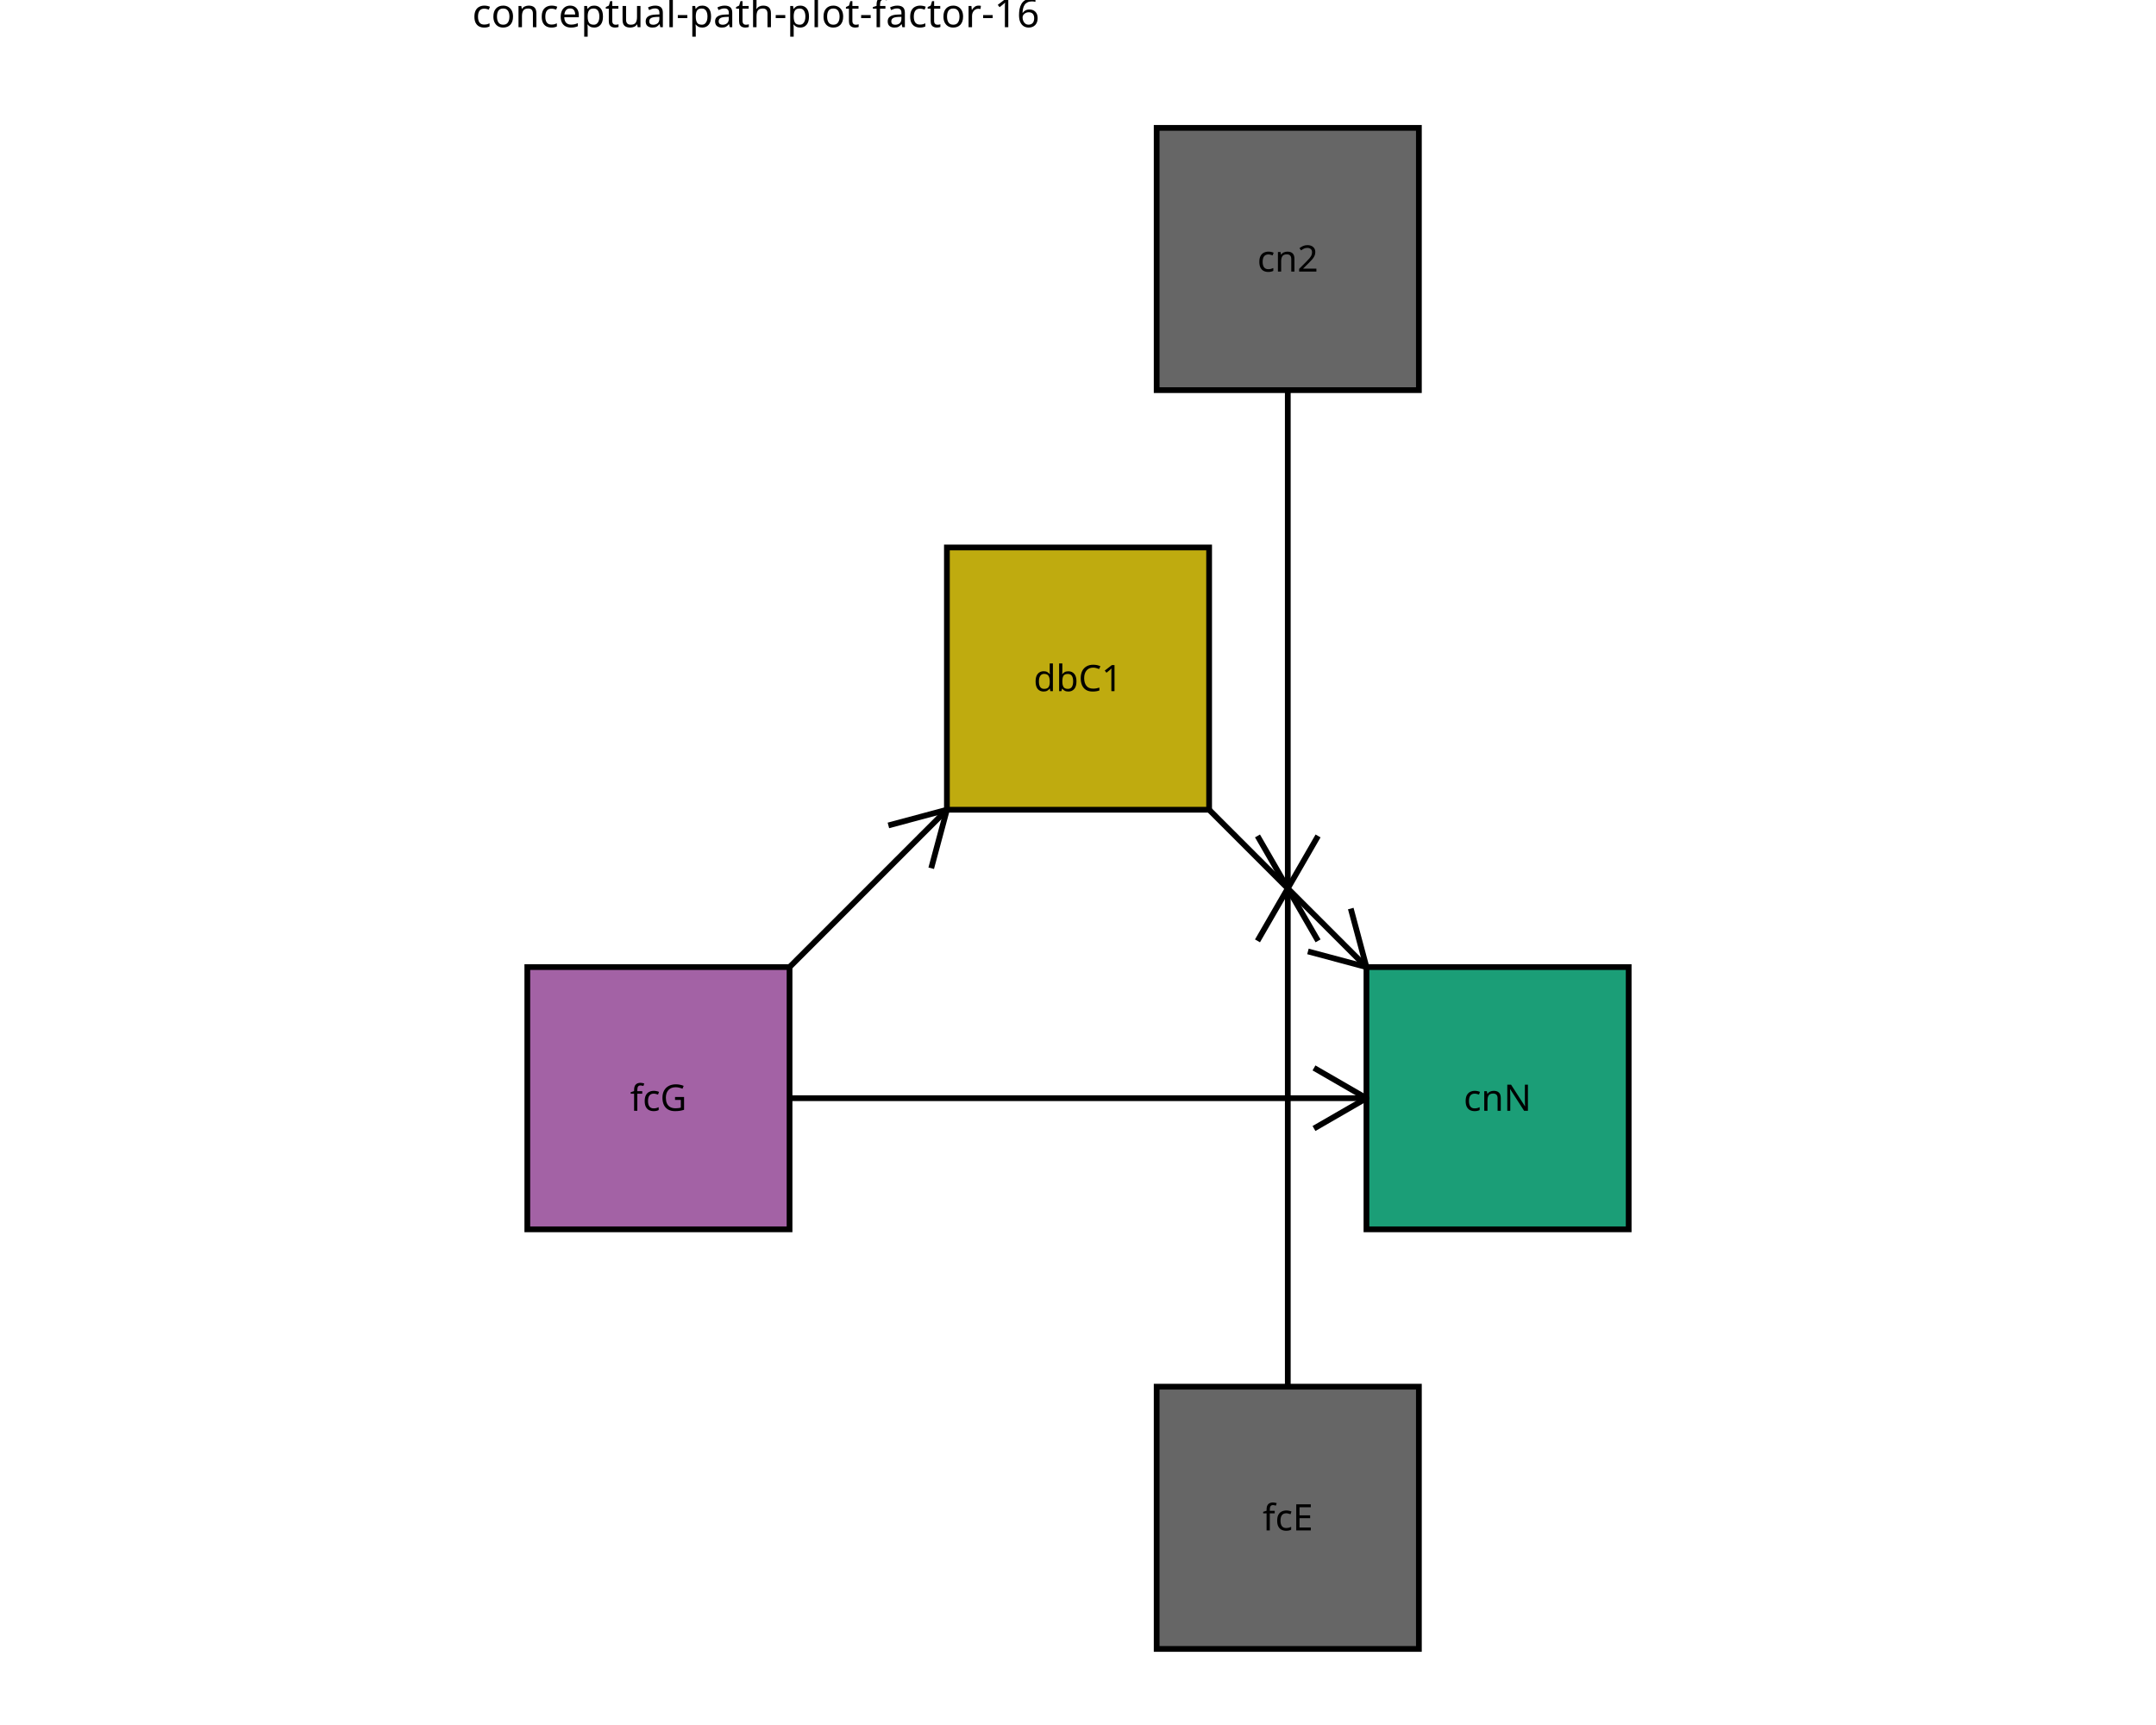
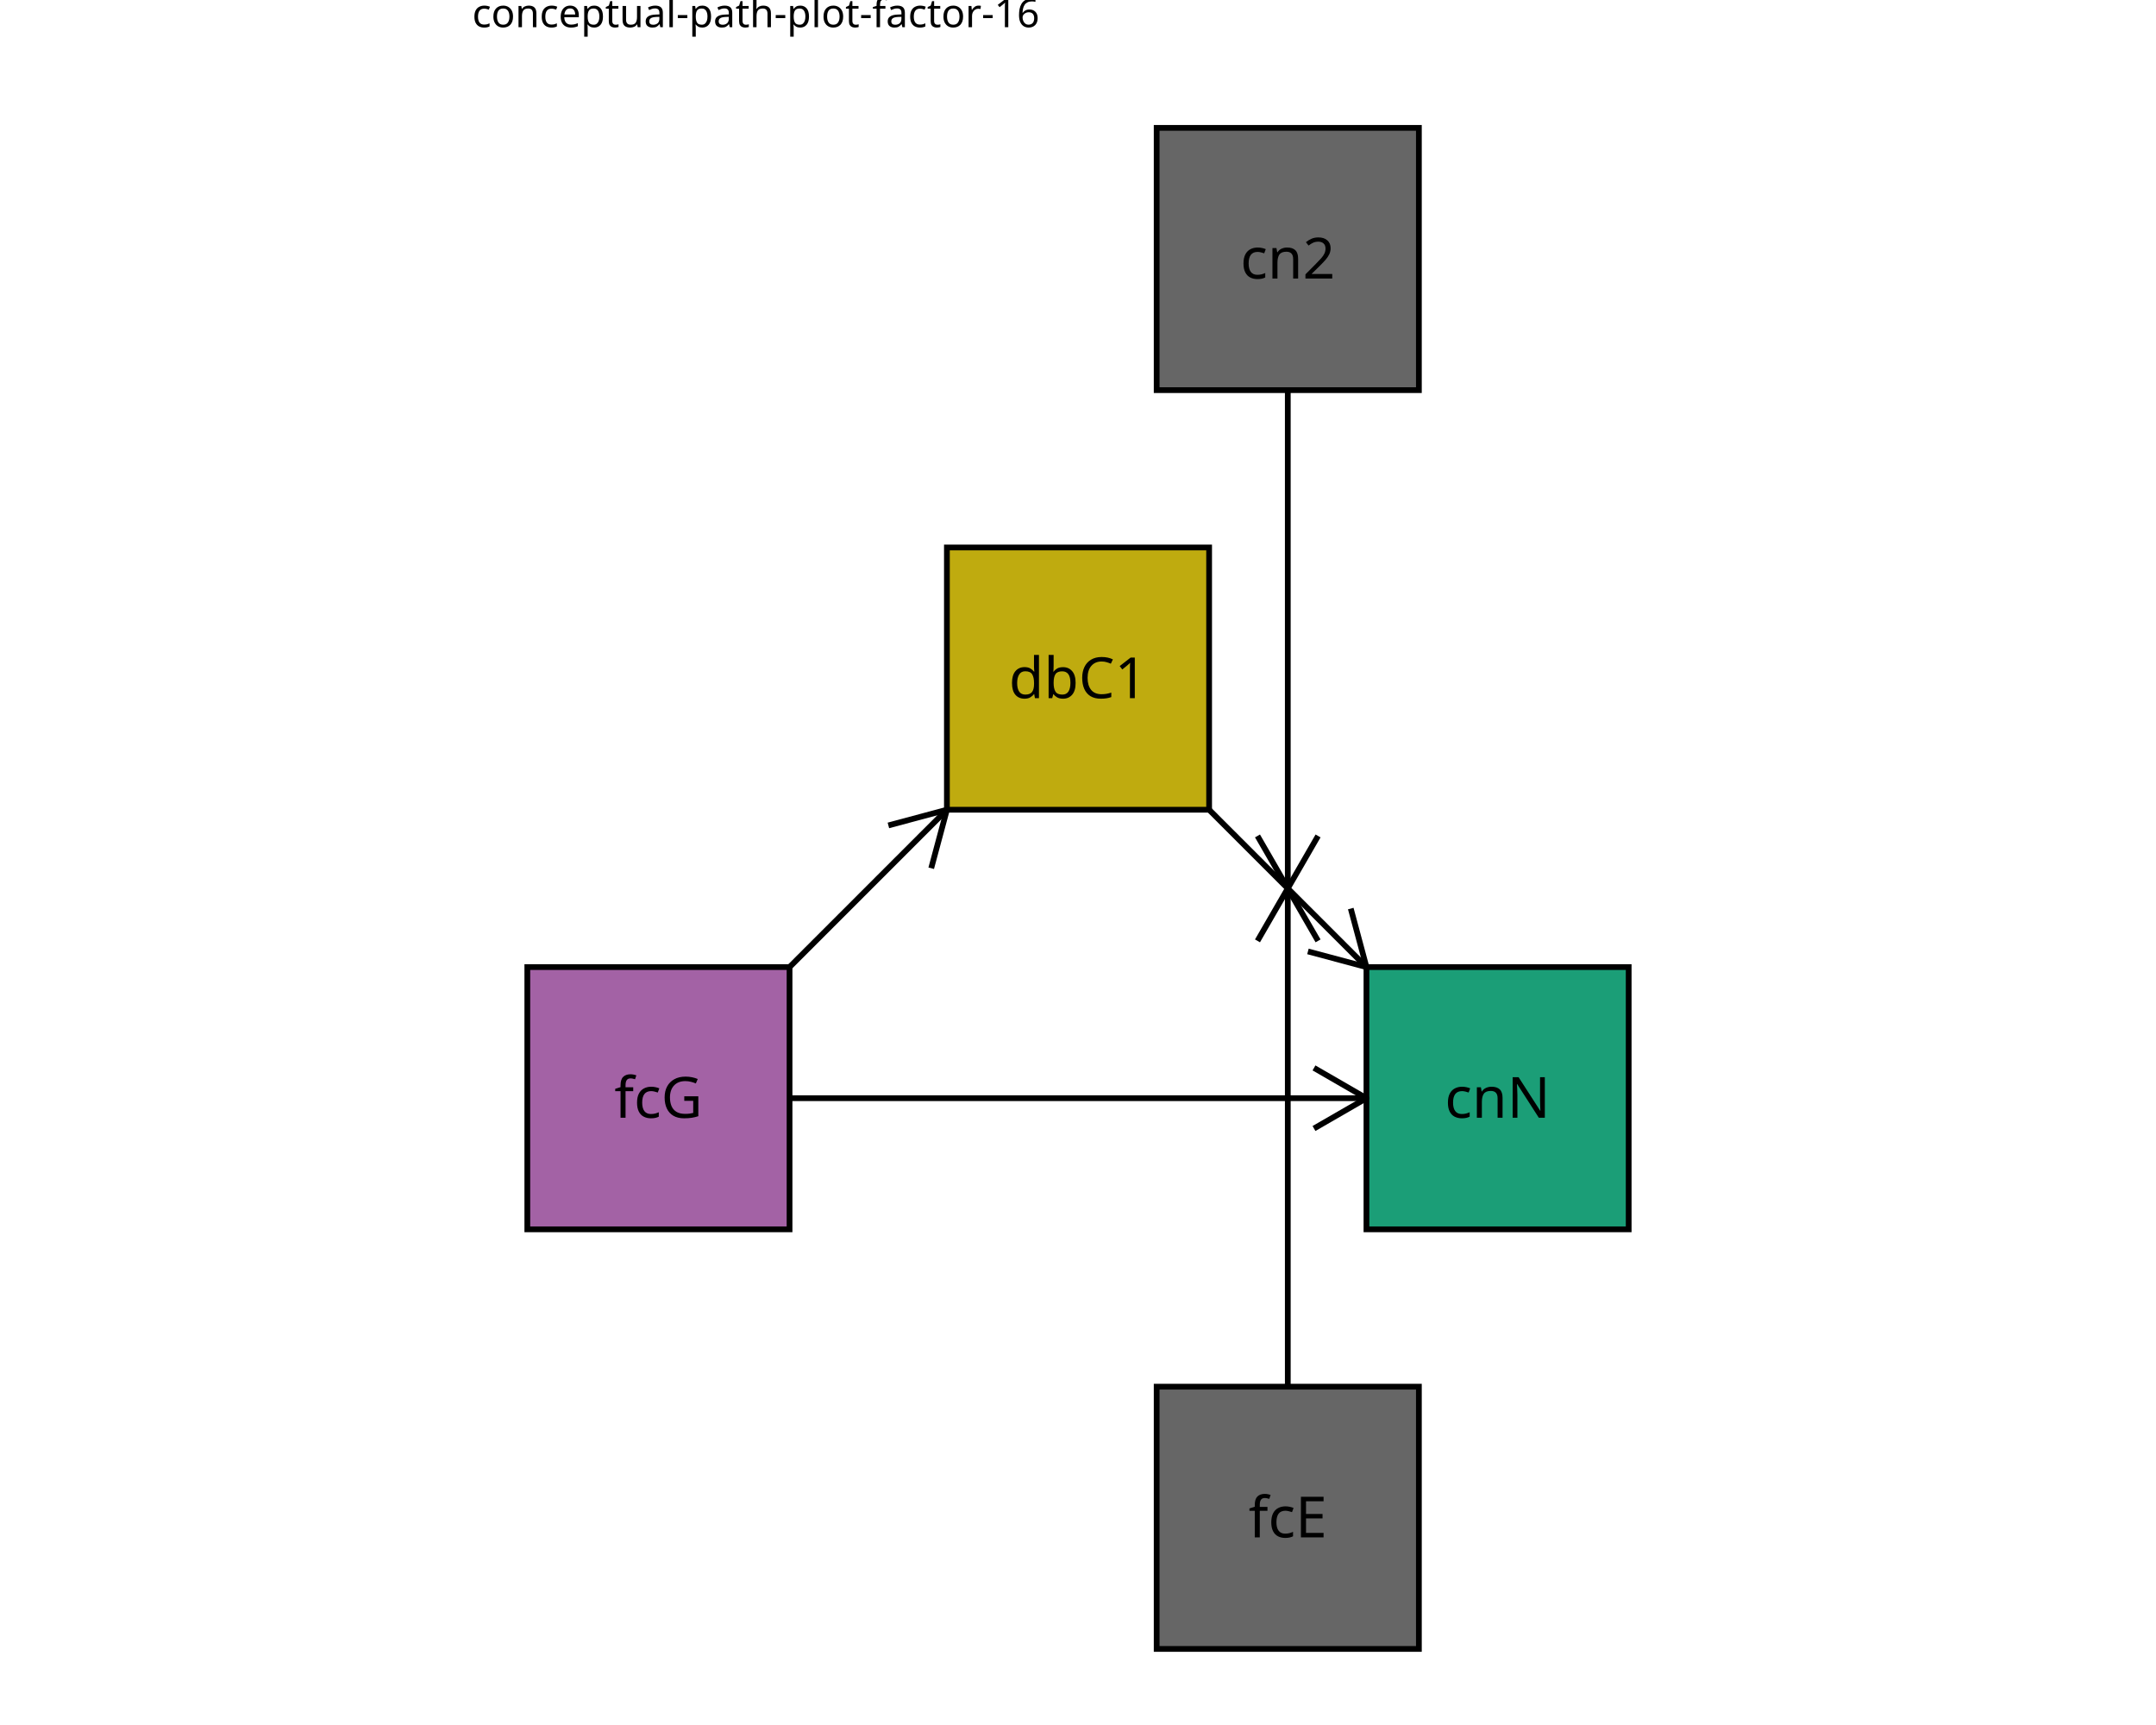
<svg xmlns="http://www.w3.org/2000/svg" class="svglite" data-engine-version="2.0" width="720.00pt" height="576.00pt" viewBox="0 0 720.00 576.00">
  <defs>
    <style type="text/css">
    .svglite line, .svglite polyline, .svglite polygon, .svglite path, .svglite rect, .svglite circle {
      fill: none;
      stroke: #000000;
      stroke-linecap: round;
      stroke-linejoin: round;
      stroke-miterlimit: 10.00;
    }
  </style>
  </defs>
  <rect width="100%" height="100%" style="stroke: none; fill: #FFFFFF;" />
  <defs>
    <clipPath id="cpMC4wMHw3MjAuMDB8MC4wMHw1NzYuMDA=">
      <rect x="0.00" y="0.00" width="720.00" height="576.00" />
    </clipPath>
  </defs>
  <g clip-path="url(#cpMC4wMHw3MjAuMDB8MC4wMHw1NzYuMDA=)">
</g>
  <defs>
    <clipPath id="cpMTU3LjcxfDU2Mi4yOXwwLjAwfDU3Ni4wMA==">
      <rect x="157.71" y="0.00" width="404.57" height="576.00" />
    </clipPath>
  </defs>
  <g clip-path="url(#cpMTU3LjcxfDU2Mi4yOXwwLjAwfDU3Ni4wMA==)">
    <rect x="157.71" y="0.00" width="404.57" height="576.00" style="stroke-width: 10.67; stroke: none;" />
  </g>
  <g clip-path="url(#cpMC4wMHw3MjAuMDB8MC4wMHw1NzYuMDA=)">
</g>
  <defs>
    <clipPath id="cpMTU3LjcxfDU2Mi4yOXwxNy4zMHw1NzYuMDA=">
      <rect x="157.71" y="17.30" width="404.57" height="558.70" />
    </clipPath>
  </defs>
  <g clip-path="url(#cpMTU3LjcxfDU2Mi4yOXwxNy4zMHw1NzYuMDA=)">
    <rect x="157.71" y="17.30" width="404.57" height="558.70" style="stroke-width: 10.67; stroke: none;" />
    <rect x="176.10" y="322.92" width="87.57" height="87.57" style="stroke-width: 1.92; stroke-linecap: butt; stroke-linejoin: miter; fill: #A362A5;" />
    <rect x="456.33" y="322.92" width="87.57" height="87.57" style="stroke-width: 1.92; stroke-linecap: butt; stroke-linejoin: miter; fill: #1B9E77;" />
    <rect x="316.22" y="182.81" width="87.57" height="87.57" style="stroke-width: 1.92; stroke-linecap: butt; stroke-linejoin: miter; fill: #BFAB0F;" />
    <rect x="386.27" y="463.03" width="87.57" height="87.57" style="stroke-width: 1.92; stroke-linecap: butt; stroke-linejoin: miter; fill: #666666;" />
    <rect x="386.27" y="42.70" width="87.57" height="87.57" style="stroke-width: 1.92; stroke-linecap: butt; stroke-linejoin: miter; fill: #666666;" />
    <rect x="386.27" y="252.87" width="87.57" height="87.57" style="stroke-width: 1.92; stroke: none; stroke-linecap: butt; stroke-linejoin: miter;" />
    <rect x="386.27" y="252.87" width="87.57" height="87.57" style="stroke-width: 1.92; stroke: none; stroke-linecap: butt; stroke-linejoin: miter;" />
    <polyline points="263.67,366.71 265.18,366.71 268.01,366.71 270.84,366.71 273.67,366.71 276.50,366.71 279.33,366.71 282.16,366.71 284.99,366.71 287.82,366.71 290.65,366.71 293.48,366.71 296.31,366.71 299.14,366.71 301.97,366.71 304.80,366.71 307.63,366.71 310.47,366.71 313.30,366.71 316.13,366.71 318.96,366.71 321.79,366.71 324.62,366.71 327.45,366.71 330.28,366.71 333.11,366.71 335.94,366.71 338.77,366.71 341.60,366.71 344.43,366.71 347.26,366.71 350.09,366.71 352.92,366.71 355.75,366.71 358.58,366.71 361.42,366.71 364.25,366.71 367.08,366.71 369.91,366.71 372.74,366.71 375.57,366.71 378.40,366.71 381.23,366.71 384.06,366.71 386.89,366.71 389.72,366.71 392.55,366.71 395.38,366.71 398.21,366.71 401.04,366.71 403.87,366.71 406.70,366.71 409.53,366.71 412.37,366.71 415.20,366.71 418.03,366.71 420.86,366.71 423.69,366.71 426.52,366.71 429.35,366.71 432.18,366.71 435.01,366.71 437.84,366.71 440.67,366.71 443.50,366.71 446.33,366.71 449.16,366.71 451.99,366.71 454.82,366.71 456.33,366.71 " style="stroke-width: 1.92; stroke-linecap: butt;" />
    <polyline points="438.81,376.82 456.33,366.71 438.81,356.59 " style="stroke-width: 1.92; stroke-linecap: butt;" />
    <polyline points="263.67,322.92 263.76,322.83 265.18,321.42 266.59,320.00 268.01,318.59 269.42,317.17 270.84,315.76 272.25,314.34 273.67,312.93 275.08,311.51 276.50,310.10 277.91,308.68 279.33,307.27 280.74,305.85 282.16,304.44 283.58,303.02 284.99,301.61 286.41,300.19 287.82,298.77 289.24,297.36 290.65,295.94 292.07,294.53 293.48,293.11 294.90,291.70 296.31,290.28 297.73,288.87 299.14,287.45 300.56,286.04 301.97,284.62 303.39,283.21 304.80,281.79 306.22,280.38 307.63,278.96 309.05,277.55 310.47,276.13 311.88,274.72 313.30,273.30 314.71,271.88 316.13,270.47 316.22,270.38 " style="stroke-width: 1.92; stroke-linecap: butt;" />
    <polyline points="310.98,289.92 316.22,270.38 296.68,275.62 " style="stroke-width: 1.92; stroke-linecap: butt;" />
    <polyline points="403.78,270.38 403.87,270.47 405.29,271.88 406.70,273.30 408.12,274.72 409.53,276.13 410.95,277.55 412.37,278.96 413.78,280.38 415.20,281.79 416.61,283.21 418.03,284.62 419.44,286.04 420.86,287.45 422.27,288.87 423.69,290.28 425.10,291.70 426.52,293.11 427.93,294.53 429.35,295.94 430.76,297.36 432.18,298.77 433.59,300.19 435.01,301.61 436.42,303.02 437.84,304.44 439.26,305.85 440.67,307.27 442.09,308.68 443.50,310.10 444.92,311.51 446.33,312.93 447.75,314.34 449.16,315.76 450.58,317.17 451.99,318.59 453.41,320.00 454.82,321.42 456.24,322.83 456.33,322.92 " style="stroke-width: 1.92; stroke-linecap: butt;" />
    <polyline points="436.79,317.69 456.33,322.92 451.09,303.38 " style="stroke-width: 1.92; stroke-linecap: butt;" />
    <polyline points="430.06,463.03 430.06,462.24 430.06,460.12 430.06,457.99 430.06,455.87 430.06,453.75 430.06,451.62 430.06,449.50 430.06,447.38 430.06,445.26 430.06,443.13 430.06,441.01 430.06,438.89 430.06,436.76 430.06,434.64 430.06,432.52 430.06,430.40 430.06,428.27 430.06,426.15 430.06,424.03 430.06,421.90 430.06,419.78 430.06,417.66 430.06,415.53 430.06,413.41 430.06,411.29 430.06,409.17 430.06,407.04 430.06,404.92 430.06,402.80 430.06,400.67 430.06,398.55 430.06,396.43 430.06,394.31 430.06,392.18 430.06,390.06 430.06,387.94 430.06,385.81 430.06,383.69 430.06,381.57 430.06,379.45 430.06,377.32 430.06,375.20 430.06,373.08 430.06,370.95 430.06,368.83 430.06,366.71 430.06,364.59 430.06,362.46 430.06,360.34 430.06,358.22 430.06,356.09 430.06,353.97 430.06,351.85 430.06,349.72 430.06,347.60 430.06,345.48 430.06,343.36 430.06,341.23 430.06,339.11 430.06,336.99 430.06,334.86 430.06,332.74 430.06,330.62 430.06,328.50 430.06,326.37 430.06,324.25 430.06,322.13 430.06,320.00 430.06,317.88 430.06,315.76 430.06,313.64 430.06,311.51 430.06,309.39 430.06,307.27 430.06,305.14 430.06,303.02 430.06,300.90 430.06,298.77 430.06,296.65 " style="stroke-width: 1.92; stroke-linecap: butt;" />
    <polyline points="440.17,314.17 430.06,296.65 419.94,314.17 " style="stroke-width: 1.92; stroke-linecap: butt;" />
    <polyline points="430.06,130.27 430.06,131.07 430.06,133.19 430.06,135.31 430.06,137.43 430.06,139.56 430.06,141.68 430.06,143.80 430.06,145.93 430.06,148.05 430.06,150.17 430.06,152.29 430.06,154.42 430.06,156.54 430.06,158.66 430.06,160.79 430.06,162.91 430.06,165.03 430.06,167.15 430.06,169.28 430.06,171.40 430.06,173.52 430.06,175.65 430.06,177.77 430.06,179.89 430.06,182.02 430.06,184.14 430.06,186.26 430.06,188.38 430.06,190.51 430.06,192.63 430.06,194.75 430.06,196.88 430.06,199.00 430.06,201.12 430.06,203.24 430.06,205.37 430.06,207.49 430.06,209.61 430.06,211.74 430.06,213.86 430.06,215.98 430.06,218.10 430.06,220.23 430.06,222.35 430.06,224.47 430.06,226.60 430.06,228.72 430.06,230.84 430.06,232.96 430.06,235.09 430.06,237.21 430.06,239.33 430.06,241.46 430.06,243.58 430.06,245.70 430.06,247.83 430.06,249.95 430.06,252.07 430.06,254.19 430.06,256.32 430.06,258.44 430.06,260.56 430.06,262.69 430.06,264.81 430.06,266.93 430.06,269.05 430.06,271.18 430.06,273.30 430.06,275.42 430.06,277.55 430.06,279.67 430.06,281.79 430.06,283.91 430.06,286.04 430.06,288.16 430.06,290.28 430.06,292.41 430.06,294.53 430.06,296.65 " style="stroke-width: 1.92; stroke-linecap: butt;" />
    <polyline points="419.94,279.13 430.06,296.65 440.17,279.13 " style="stroke-width: 1.92; stroke-linecap: butt;" />
-     <text x="219.89" y="370.90" text-anchor="middle" style="font-size: 12.19px; font-family: sans;" textLength="18.98px" lengthAdjust="spacingAndGlyphs">fcG</text>
-     <text x="500.11" y="370.90" text-anchor="middle" style="font-size: 12.19px; font-family: sans;" textLength="21.69px" lengthAdjust="spacingAndGlyphs">cnN</text>
-     <text x="360.00" y="230.79" text-anchor="middle" style="font-size: 12.19px; font-family: sans;" textLength="29.16px" lengthAdjust="spacingAndGlyphs">dbC1</text>
-     <text x="430.06" y="511.02" text-anchor="middle" style="font-size: 12.19px; font-family: sans;" textLength="17.63px" lengthAdjust="spacingAndGlyphs">fcE</text>
-     <text x="430.06" y="90.68" text-anchor="middle" style="font-size: 12.19px; font-family: sans;" textLength="19.67px" lengthAdjust="spacingAndGlyphs">cn2</text>
+     <text x="219.89" y="373.23" text-anchor="middle" style="font-size: 18.97px; font-family: sans;" textLength="29.52px" lengthAdjust="spacingAndGlyphs">fcG</text>
+     <text x="500.11" y="373.23" text-anchor="middle" style="font-size: 18.97px; font-family: sans;" textLength="33.74px" lengthAdjust="spacingAndGlyphs">cnN</text>
+     <text x="360.00" y="233.12" text-anchor="middle" style="font-size: 18.97px; font-family: sans;" textLength="45.35px" lengthAdjust="spacingAndGlyphs">dbC1</text>
+     <text x="430.06" y="513.35" text-anchor="middle" style="font-size: 18.97px; font-family: sans;" textLength="27.42px" lengthAdjust="spacingAndGlyphs">fcE</text>
+     <text x="430.06" y="93.01" text-anchor="middle" style="font-size: 18.97px; font-family: sans;" textLength="30.59px" lengthAdjust="spacingAndGlyphs">cn2</text>
  </g>
  <g clip-path="url(#cpMC4wMHw3MjAuMDB8MC4wMHw1NzYuMDA=)">
    <text x="157.71" y="9.08" style="font-size: 13.20px; font-family: sans;" textLength="176.12px" lengthAdjust="spacingAndGlyphs">conceptual-path-plot-factor-16</text>
  </g>
</svg>
